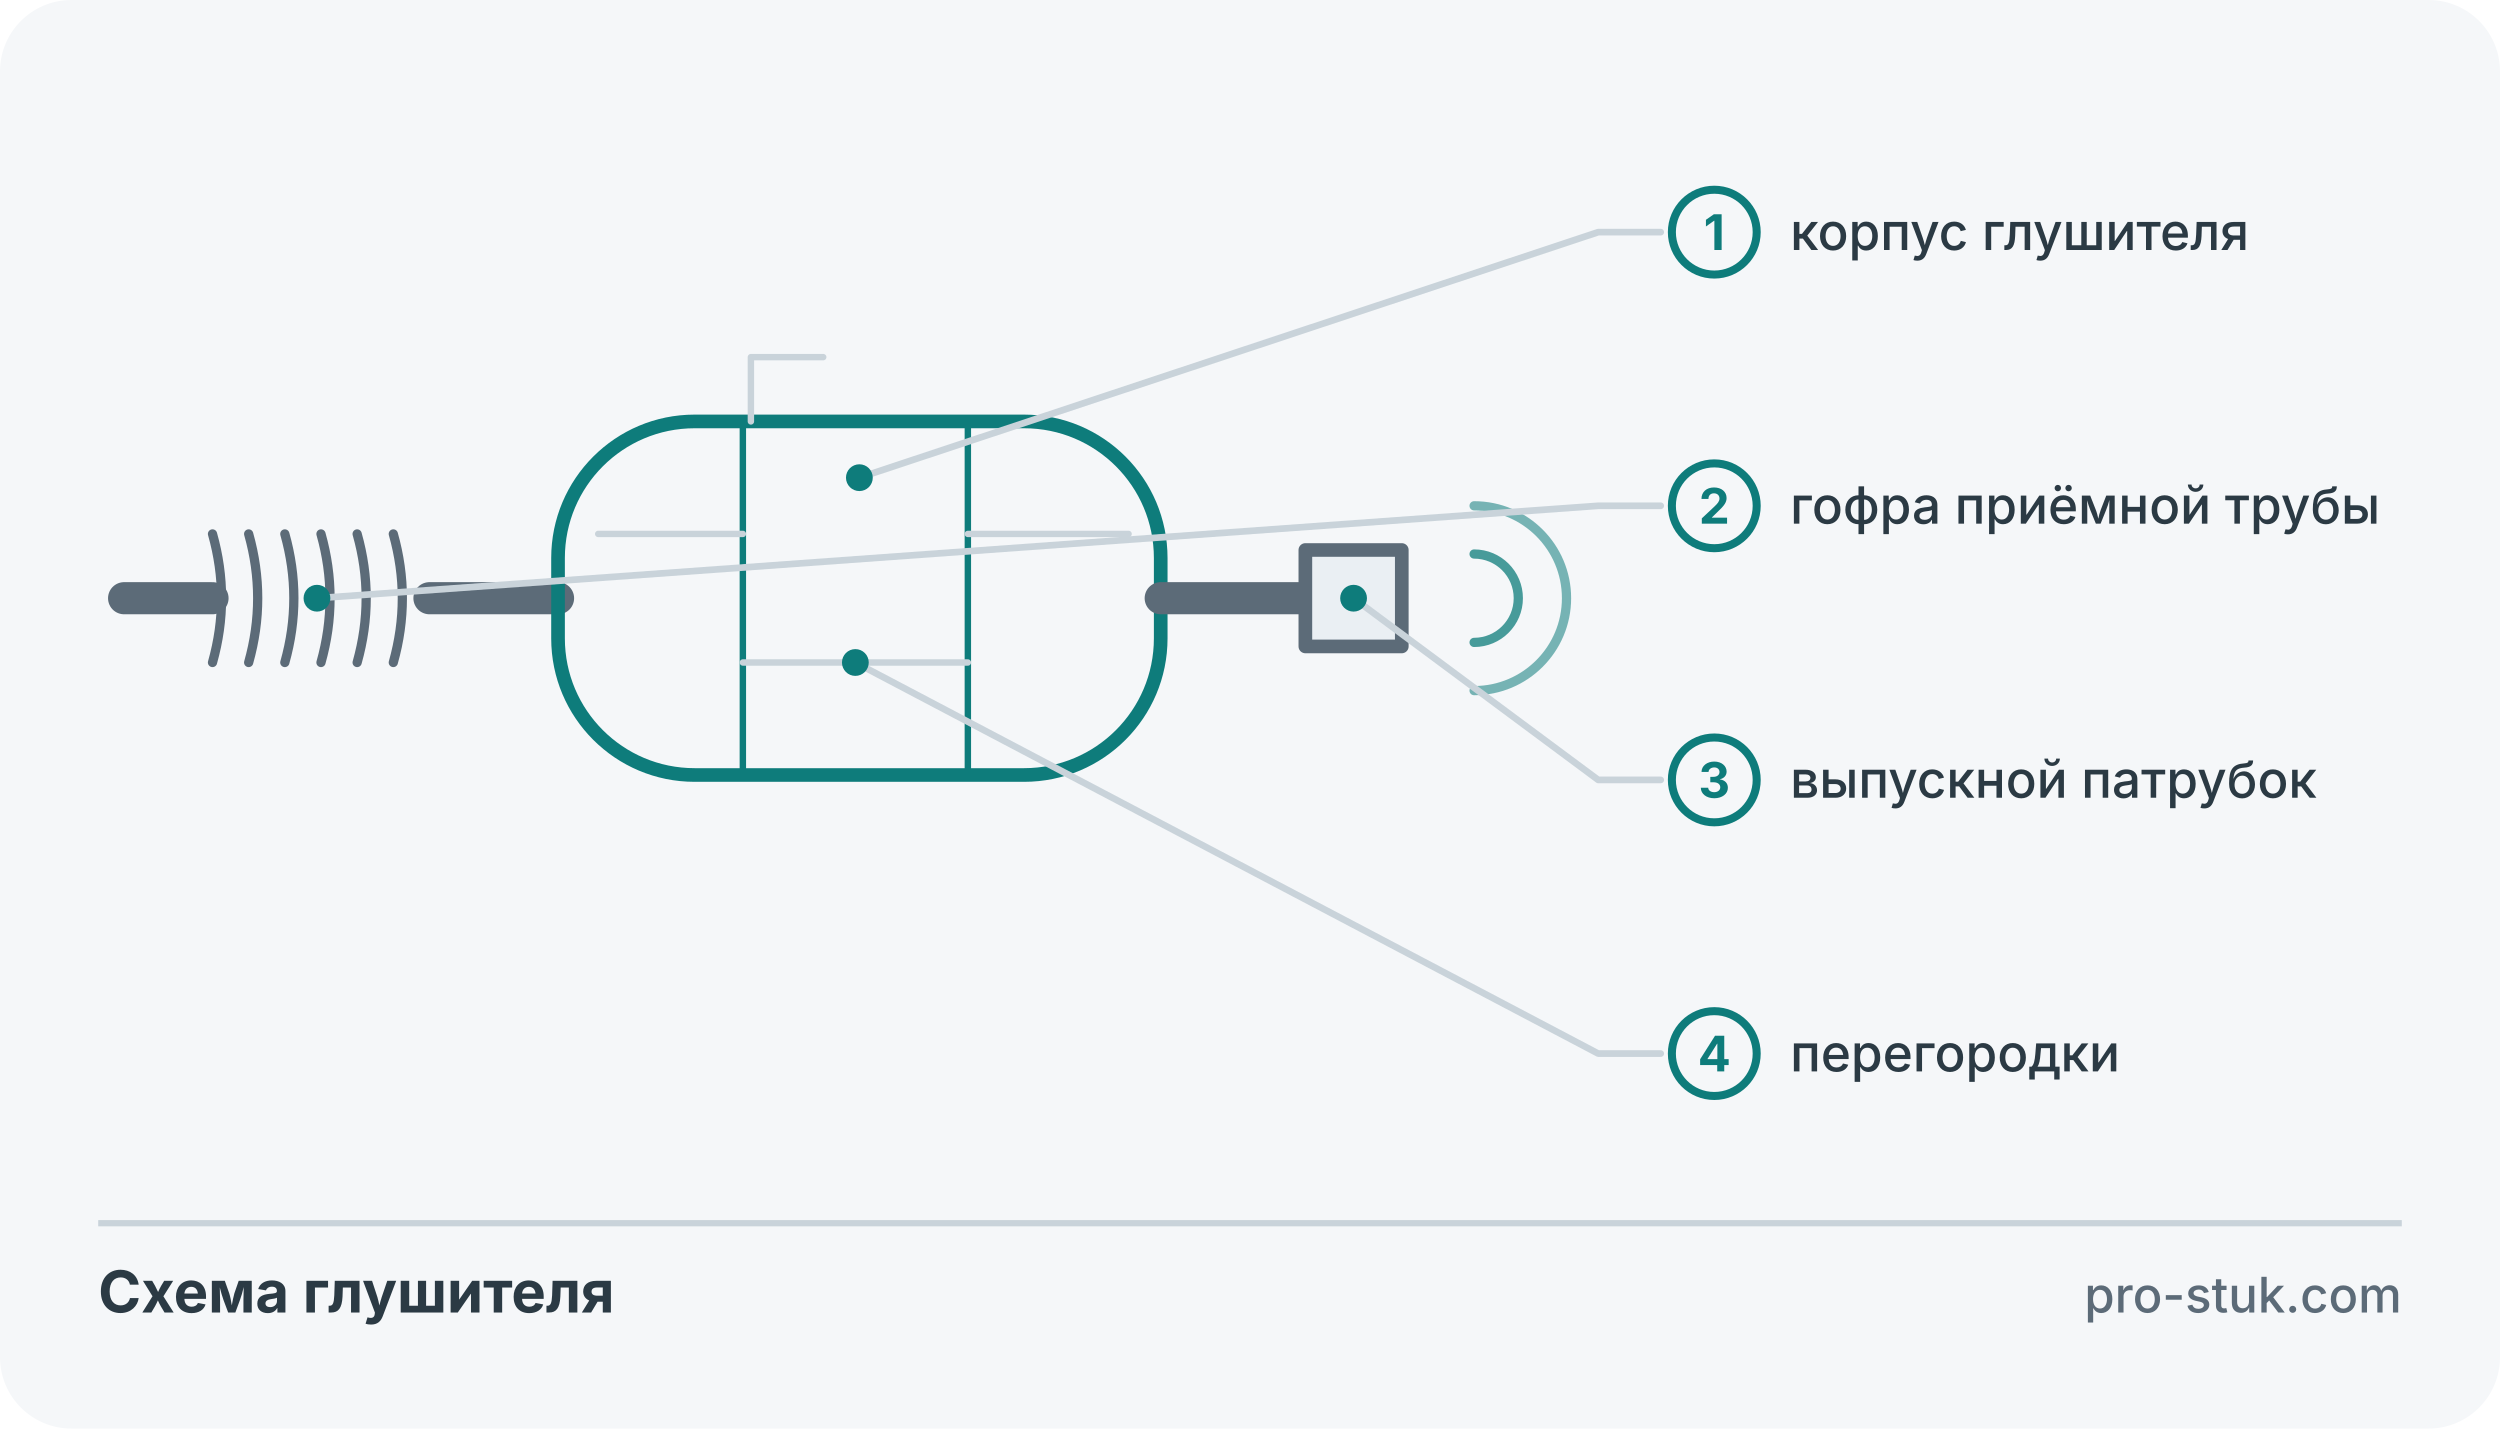
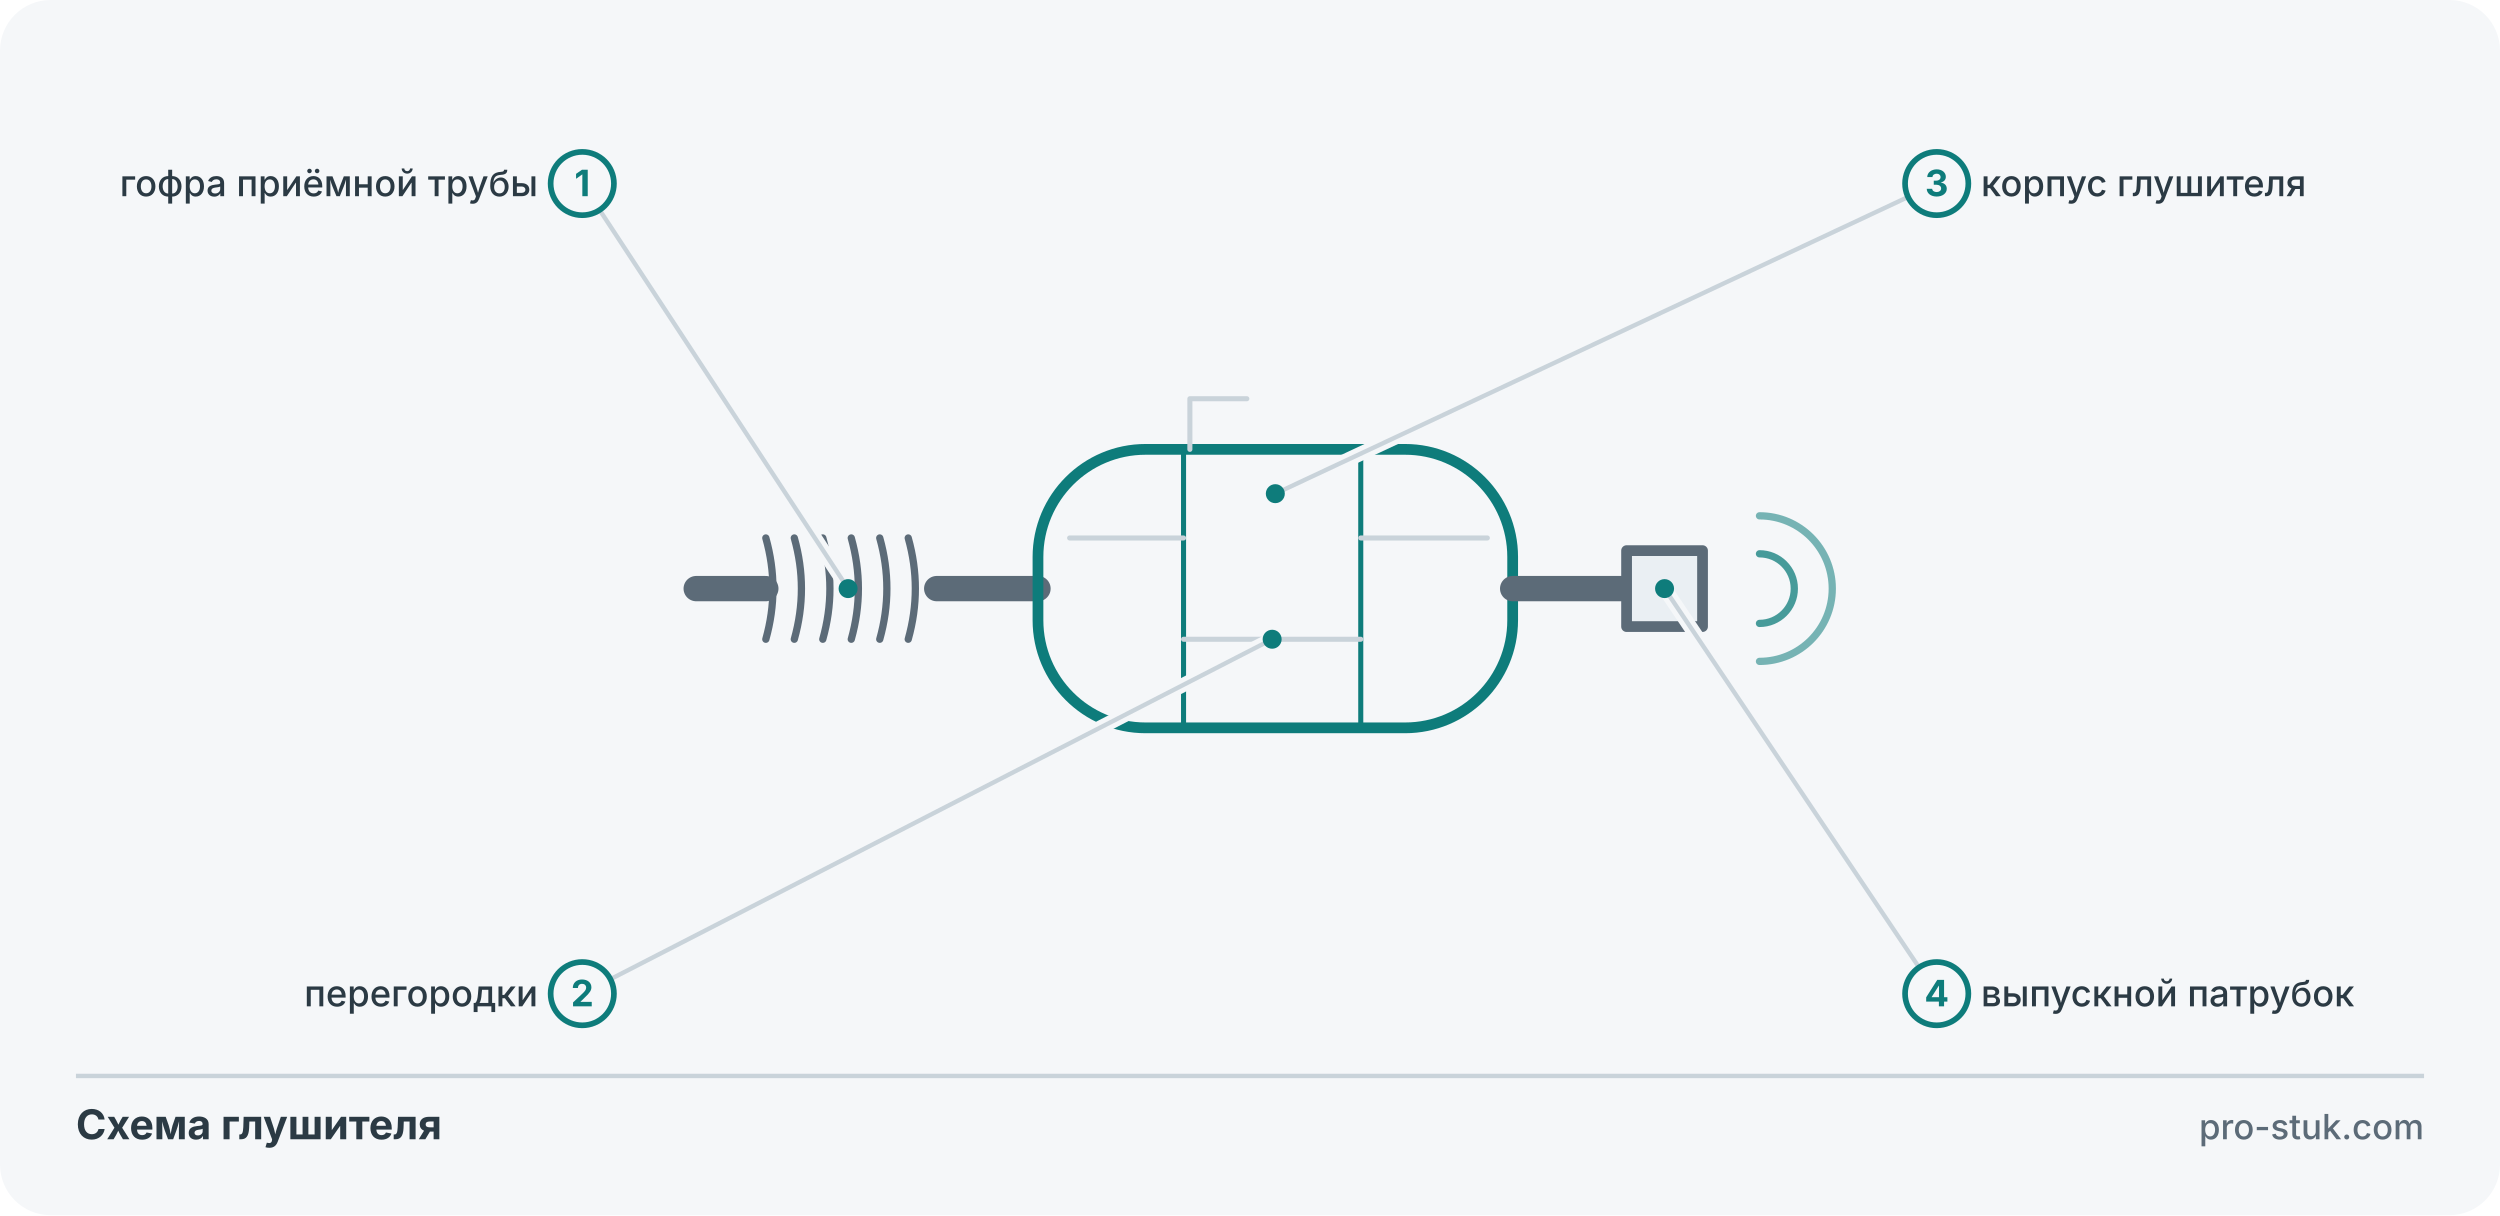
- <svg xmlns="http://www.w3.org/2000/svg" viewBox="0 0 560 320" role="img" aria-label="Схема глушителя">
-   <rect width="560" height="320" rx="16" fill="#F5F7F9" />
-   <g transform="translate(8,26) scale(0.9)">
+ <svg xmlns="http://www.w3.org/2000/svg" viewBox="0 0 790 384" role="img" aria-label="Схема глушителя">
+   <rect width="790" height="384" rx="16" fill="#F5F7F9" />
+   <g id="hl" />
+   <g transform="translate(198,66)">
    <g fill="none" stroke-linecap="round" stroke-linejoin="round">
      <path d="M 22.0 120.0 L 44.0 120.0" stroke="#5C6B78" stroke-width="8.0" />
      <path d="M 44 104 q 4.5 16 0 32" stroke="#5C6B78" stroke-width="2.3" fill="none" />
      <path d="M 53 104 q 4.5 16 0 32" stroke="#5C6B78" stroke-width="2.3" fill="none" />
      <path d="M 62 104 q 4.5 16 0 32" stroke="#5C6B78" stroke-width="2.3" fill="none" />
      <path d="M 71 104 q 4.5 16 0 32" stroke="#5C6B78" stroke-width="2.3" fill="none" />
      <path d="M 80 104 q 4.5 16 0 32" stroke="#5C6B78" stroke-width="2.3" fill="none" />
      <path d="M 89 104 q 4.5 16 0 32" stroke="#5C6B78" stroke-width="2.3" fill="none" />
      <path d="M 98.0 120.0 L 130.0 120.0" stroke="#5C6B78" stroke-width="8.0" />
      <rect x="130.0" y="76.0" width="150.0" height="88.0" rx="34" stroke="#0E7C7B" stroke-width="3.4" fill="none" />
      <path d="M 176.0 76.0 L 176.0 164.0" stroke="#0E7C7B" stroke-width="1.6" />
      <path d="M 232.0 76.0 L 232.0 164.0" stroke="#0E7C7B" stroke-width="1.6" />
      <path d="M 140.0 104.0 L 176.0 104.0" stroke="#C9D3DA" stroke-width="1.6" />
      <path d="M 176.0 136.0 L 232.0 136.0" stroke="#C9D3DA" stroke-width="1.6" />
      <path d="M 232.0 104.0 L 272.0 104.0" stroke="#C9D3DA" stroke-width="1.6" />
      <path d="M 178.0 76.0 L 178.0 60.0 L 196.0 60.0" stroke="#C9D3DA" stroke-width="1.6" fill="none" />
      <path d="M 280.0 120.0 L 316.0 120.0" stroke="#5C6B78" stroke-width="8.0" />
      <path d="M 316.0 108.0 L 340.0 108.0 L 340.0 132.0 L 316.0 132.0 Z" stroke="#5C6B78" stroke-width="3.4" fill="#EAEFF3" />
      <path d="M 358 109 A 11 11 0 0 1 358 131" stroke="#0E7C7B" stroke-width="2.3" opacity="0.75" />
      <path d="M 358 97 A 23 23 0 0 1 358 143" stroke="#0E7C7B" stroke-width="2.3" opacity="0.55" />
    </g>
  </g>
  <g fill="none" stroke-linecap="round" stroke-linejoin="round">
-     <path d="M 192.5 107.0 L 358.0 52.0 L 372.0 52.0" stroke="#C9D3DA" stroke-width="1.5" fill="none" />
-     <circle cx="192.5" cy="107.0" r="3" fill="#0E7C7B" />
-     <circle cx="384.0" cy="52.0" r="9.5" fill="#F5F7F9" stroke="#0E7C7B" stroke-width="1.8" />
-     <text x="384.0" y="56.0" font-family="Manrope, Inter, system-ui, -apple-system, Segoe UI, sans-serif" font-size="11" font-weight="700" fill="#0E7C7B" text-anchor="middle">1</text>
-     <text x="401.0" y="56.0" font-family="Manrope, Inter, system-ui, -apple-system, Segoe UI, sans-serif" font-size="11.5" font-weight="500" fill="#2B3A44" text-anchor="start">корпус глушителя</text>
-     <path d="M 71.0 134.0 L 358.0 113.3 L 372.0 113.3" stroke="#C9D3DA" stroke-width="1.5" fill="none" />
-     <circle cx="71.0" cy="134.0" r="3" fill="#0E7C7B" />
-     <circle cx="384.0" cy="113.3" r="9.5" fill="#F5F7F9" stroke="#0E7C7B" stroke-width="1.8" />
-     <text x="384.0" y="117.3" font-family="Manrope, Inter, system-ui, -apple-system, Segoe UI, sans-serif" font-size="11" font-weight="700" fill="#0E7C7B" text-anchor="middle">2</text>
-     <text x="401.0" y="117.3" font-family="Manrope, Inter, system-ui, -apple-system, Segoe UI, sans-serif" font-size="11.5" font-weight="500" fill="#2B3A44" text-anchor="start">гофра приёмной трубы</text>
-     <path d="M 303.2 134.0 L 358.0 174.7 L 372.0 174.7" stroke="#C9D3DA" stroke-width="1.5" fill="none" />
-     <circle cx="303.2" cy="134.0" r="3" fill="#0E7C7B" />
-     <circle cx="384.0" cy="174.7" r="9.5" fill="#F5F7F9" stroke="#0E7C7B" stroke-width="1.8" />
-     <text x="384.0" y="178.7" font-family="Manrope, Inter, system-ui, -apple-system, Segoe UI, sans-serif" font-size="11" font-weight="700" fill="#0E7C7B" text-anchor="middle">3</text>
-     <text x="401.0" y="178.7" font-family="Manrope, Inter, system-ui, -apple-system, Segoe UI, sans-serif" font-size="11.5" font-weight="500" fill="#2B3A44" text-anchor="start">выпускной патрубок</text>
-     <path d="M 191.6 148.4 L 358.0 236.0 L 372.0 236.0" stroke="#C9D3DA" stroke-width="1.5" fill="none" />
-     <circle cx="191.6" cy="148.4" r="3" fill="#0E7C7B" />
-     <circle cx="384.0" cy="236.0" r="9.5" fill="#F5F7F9" stroke="#0E7C7B" stroke-width="1.8" />
-     <text x="384.0" y="240.0" font-family="Manrope, Inter, system-ui, -apple-system, Segoe UI, sans-serif" font-size="11" font-weight="700" fill="#0E7C7B" text-anchor="middle">4</text>
-     <text x="401.0" y="240.0" font-family="Manrope, Inter, system-ui, -apple-system, Segoe UI, sans-serif" font-size="11.5" font-weight="500" fill="#2B3A44" text-anchor="start">перегородки</text>
+     <path d="M 268.0 186.0 L 184.0 58.0" stroke="#F5F7F9" stroke-width="4.5" fill="none" />
+     <path d="M 268.0 186.0 L 184.0 58.0" stroke="#C9D3DA" stroke-width="1.4" fill="none" />
+     <circle cx="268.0" cy="186.0" r="3" fill="#0E7C7B" />
+     <circle cx="184" cy="58.0" r="10" fill="#F5F7F9" stroke="#0E7C7B" stroke-width="1.8" />
+     <text x="184.0" y="62.0" font-family="Manrope, Inter, system-ui, -apple-system, Segoe UI, sans-serif" font-size="11.5" font-weight="700" fill="#0E7C7B" text-anchor="middle">1</text>
+     <text x="170.0" y="62.0" font-family="Manrope, Inter, system-ui, -apple-system, Segoe UI, sans-serif" font-size="11.5" font-weight="500" fill="#2B3A44" text-anchor="end">гофра приёмной трубы</text>
+     <path d="M 402.0 202.0 L 184.0 314.0" stroke="#F5F7F9" stroke-width="4.5" fill="none" />
+     <path d="M 402.0 202.0 L 184.0 314.0" stroke="#C9D3DA" stroke-width="1.4" fill="none" />
+     <circle cx="402.0" cy="202.0" r="3" fill="#0E7C7B" />
+     <circle cx="184" cy="314.0" r="10" fill="#F5F7F9" stroke="#0E7C7B" stroke-width="1.8" />
+     <text x="184.0" y="318.0" font-family="Manrope, Inter, system-ui, -apple-system, Segoe UI, sans-serif" font-size="11.5" font-weight="700" fill="#0E7C7B" text-anchor="middle">2</text>
+     <text x="170.0" y="318.0" font-family="Manrope, Inter, system-ui, -apple-system, Segoe UI, sans-serif" font-size="11.5" font-weight="500" fill="#2B3A44" text-anchor="end">перегородки</text>
+     <path d="M 403.0 156.0 L 612.0 58.0" stroke="#F5F7F9" stroke-width="4.5" fill="none" />
+     <path d="M 403.0 156.0 L 612.0 58.0" stroke="#C9D3DA" stroke-width="1.4" fill="none" />
+     <circle cx="403.0" cy="156.0" r="3" fill="#0E7C7B" />
+     <circle cx="612" cy="58.0" r="10" fill="#F5F7F9" stroke="#0E7C7B" stroke-width="1.8" />
+     <text x="612.0" y="62.0" font-family="Manrope, Inter, system-ui, -apple-system, Segoe UI, sans-serif" font-size="11.5" font-weight="700" fill="#0E7C7B" text-anchor="middle">3</text>
+     <text x="626.0" y="62.0" font-family="Manrope, Inter, system-ui, -apple-system, Segoe UI, sans-serif" font-size="11.5" font-weight="500" fill="#2B3A44" text-anchor="start">корпус глушителя</text>
+     <path d="M 526.0 186.0 L 612.0 314.0" stroke="#F5F7F9" stroke-width="4.5" fill="none" />
+     <path d="M 526.0 186.0 L 612.0 314.0" stroke="#C9D3DA" stroke-width="1.4" fill="none" />
+     <circle cx="526.0" cy="186.0" r="3" fill="#0E7C7B" />
+     <circle cx="612" cy="314.0" r="10" fill="#F5F7F9" stroke="#0E7C7B" stroke-width="1.8" />
+     <text x="612.0" y="318.0" font-family="Manrope, Inter, system-ui, -apple-system, Segoe UI, sans-serif" font-size="11.5" font-weight="700" fill="#0E7C7B" text-anchor="middle">4</text>
+     <text x="626.0" y="318.0" font-family="Manrope, Inter, system-ui, -apple-system, Segoe UI, sans-serif" font-size="11.5" font-weight="500" fill="#2B3A44" text-anchor="start">выпускной патрубок</text>
  </g>
-   <path d="M 22 274 L 538 274" stroke="#C9D3DA" stroke-width="1.4" fill="none" />
-   <text x="22.0" y="294.0" font-family="Manrope, Inter, system-ui, -apple-system, Segoe UI, sans-serif" font-size="13" font-weight="700" fill="#2B3A44" text-anchor="start">Схема глушителя</text>
-   <text x="538.0" y="294.0" font-family="Manrope, Inter, system-ui, -apple-system, Segoe UI, sans-serif" font-size="11" font-weight="500" fill="#5C6B78" text-anchor="end">pro-stuk.com</text>
+   <path d="M 24 340 L 766 340" stroke="#C9D3DA" stroke-width="1.4" fill="none" />
+   <text x="24.0" y="360.0" font-family="Manrope, Inter, system-ui, -apple-system, Segoe UI, sans-serif" font-size="13" font-weight="700" fill="#2B3A44" text-anchor="start">Схема глушителя</text>
+   <text x="766.0" y="360.0" font-family="Manrope, Inter, system-ui, -apple-system, Segoe UI, sans-serif" font-size="11" font-weight="500" fill="#5C6B78" text-anchor="end">pro-stuk.com</text>
</svg>
